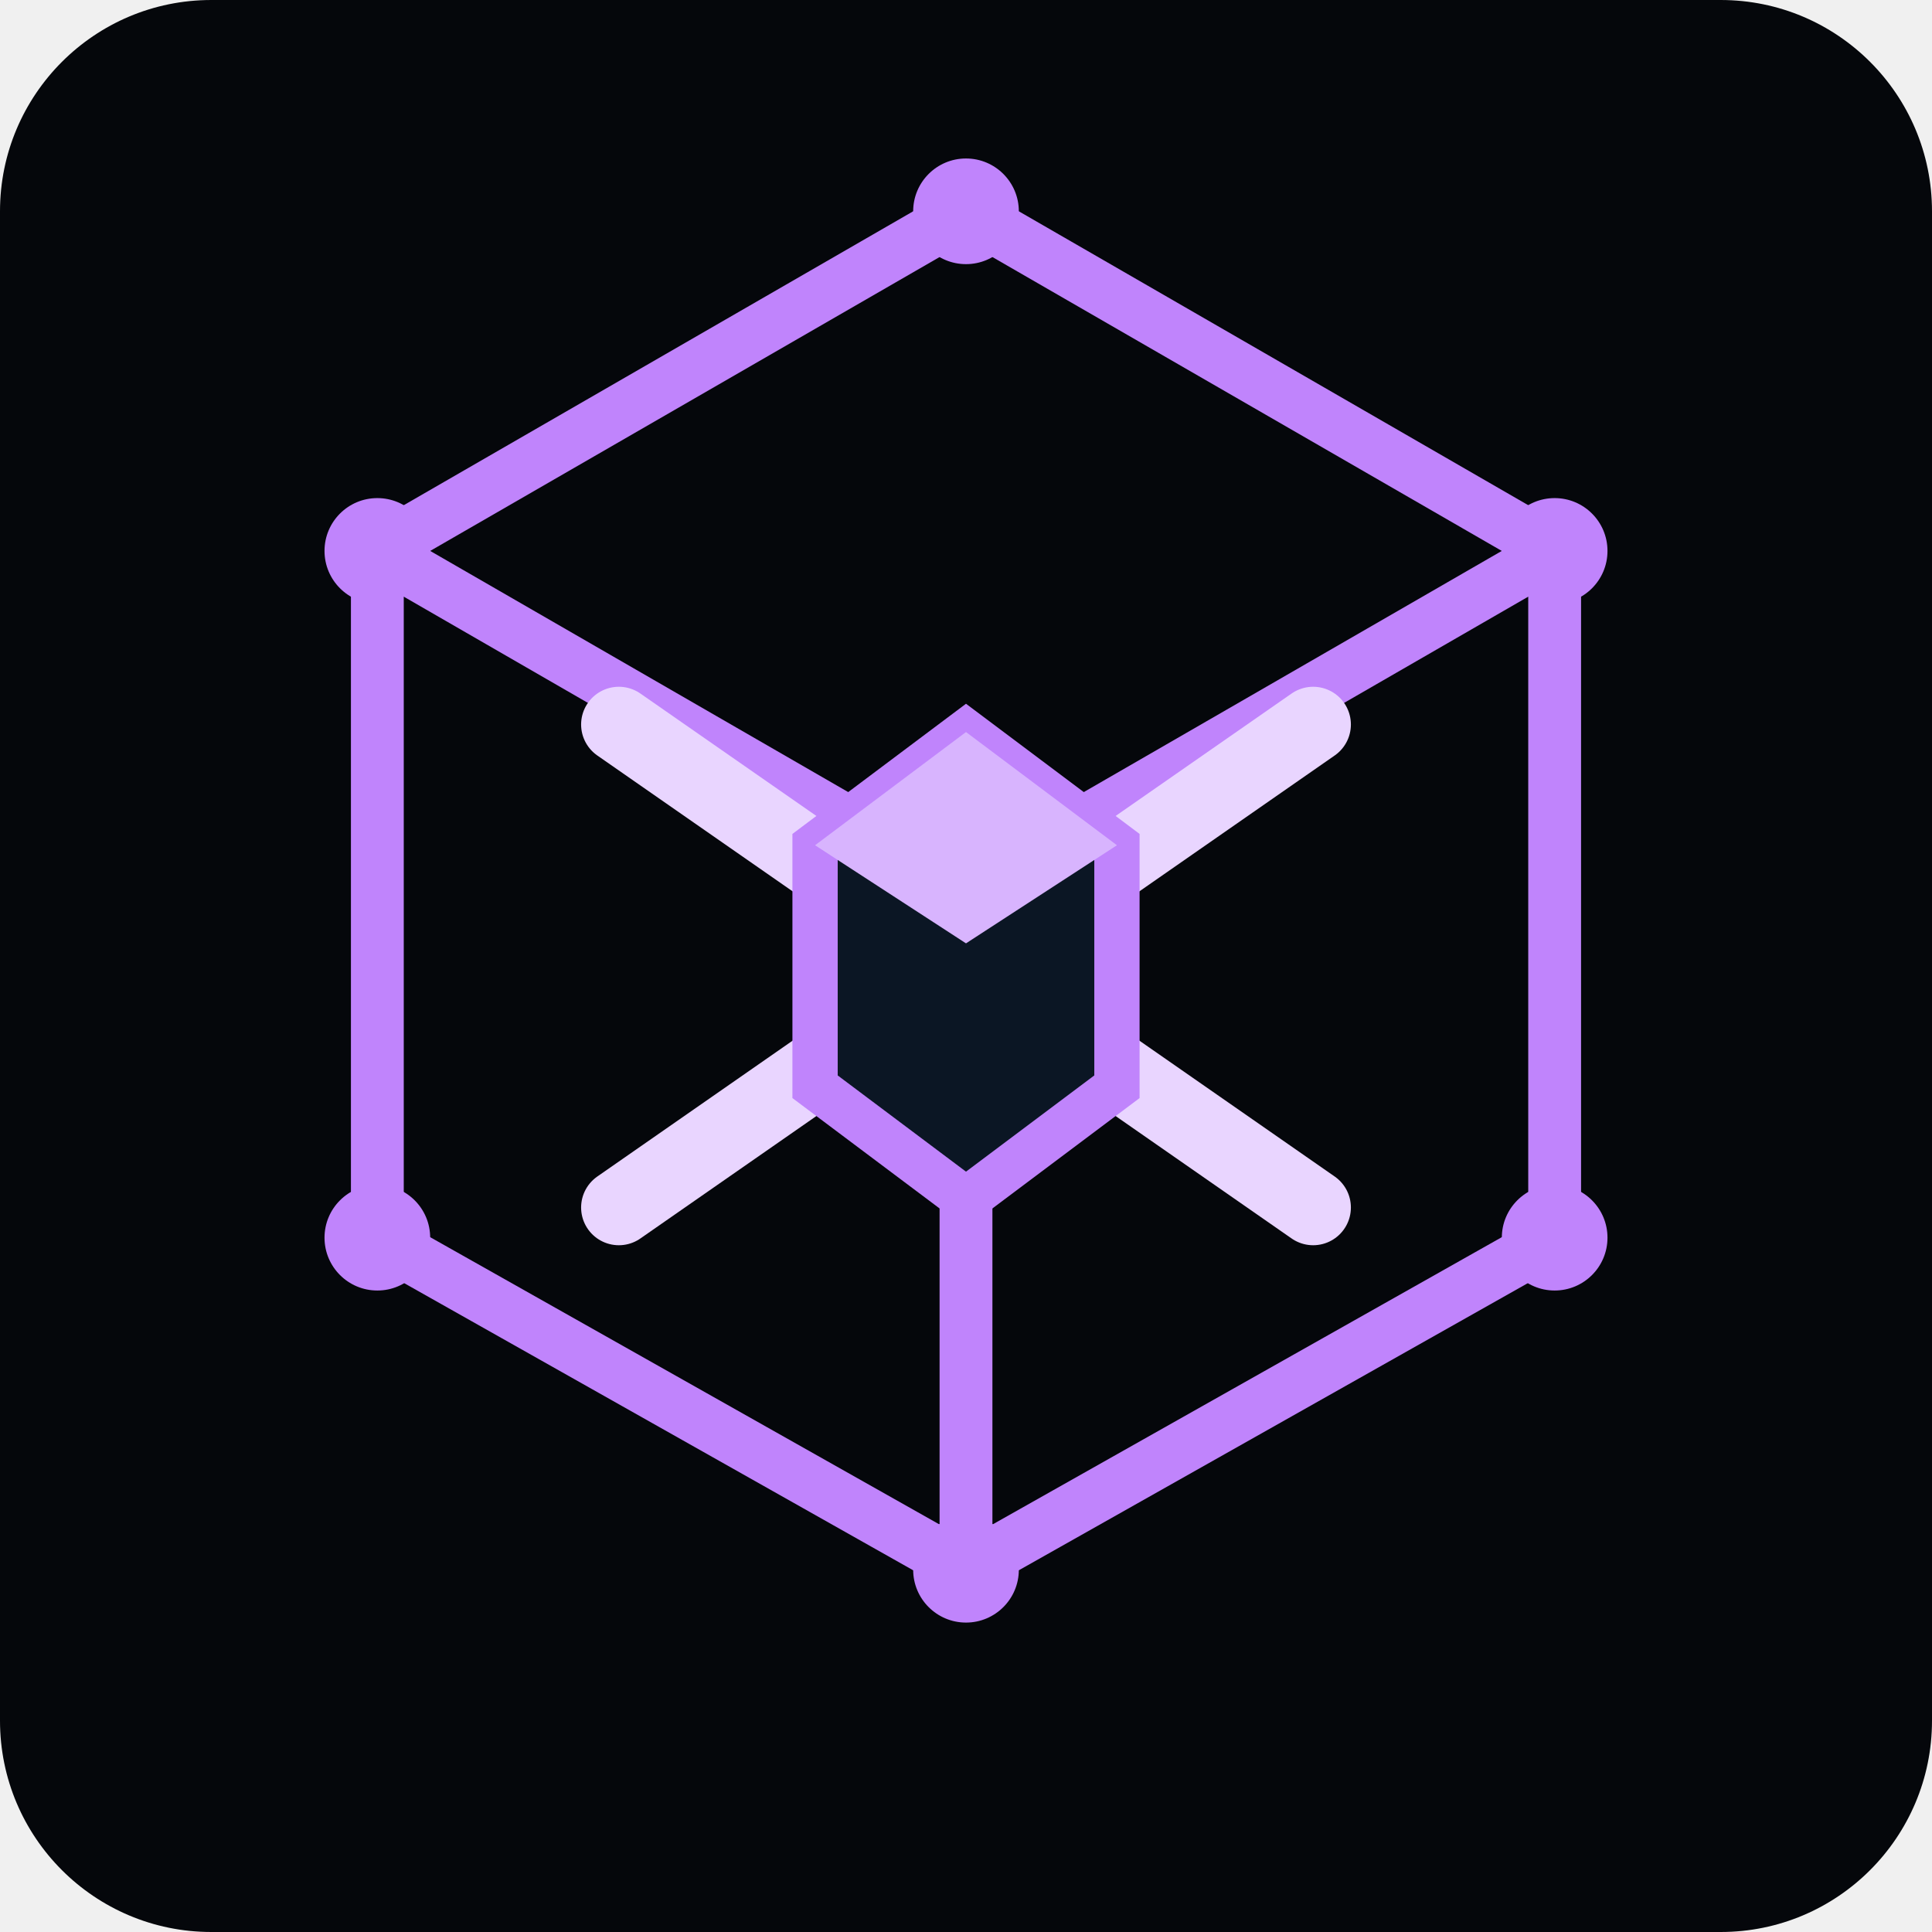
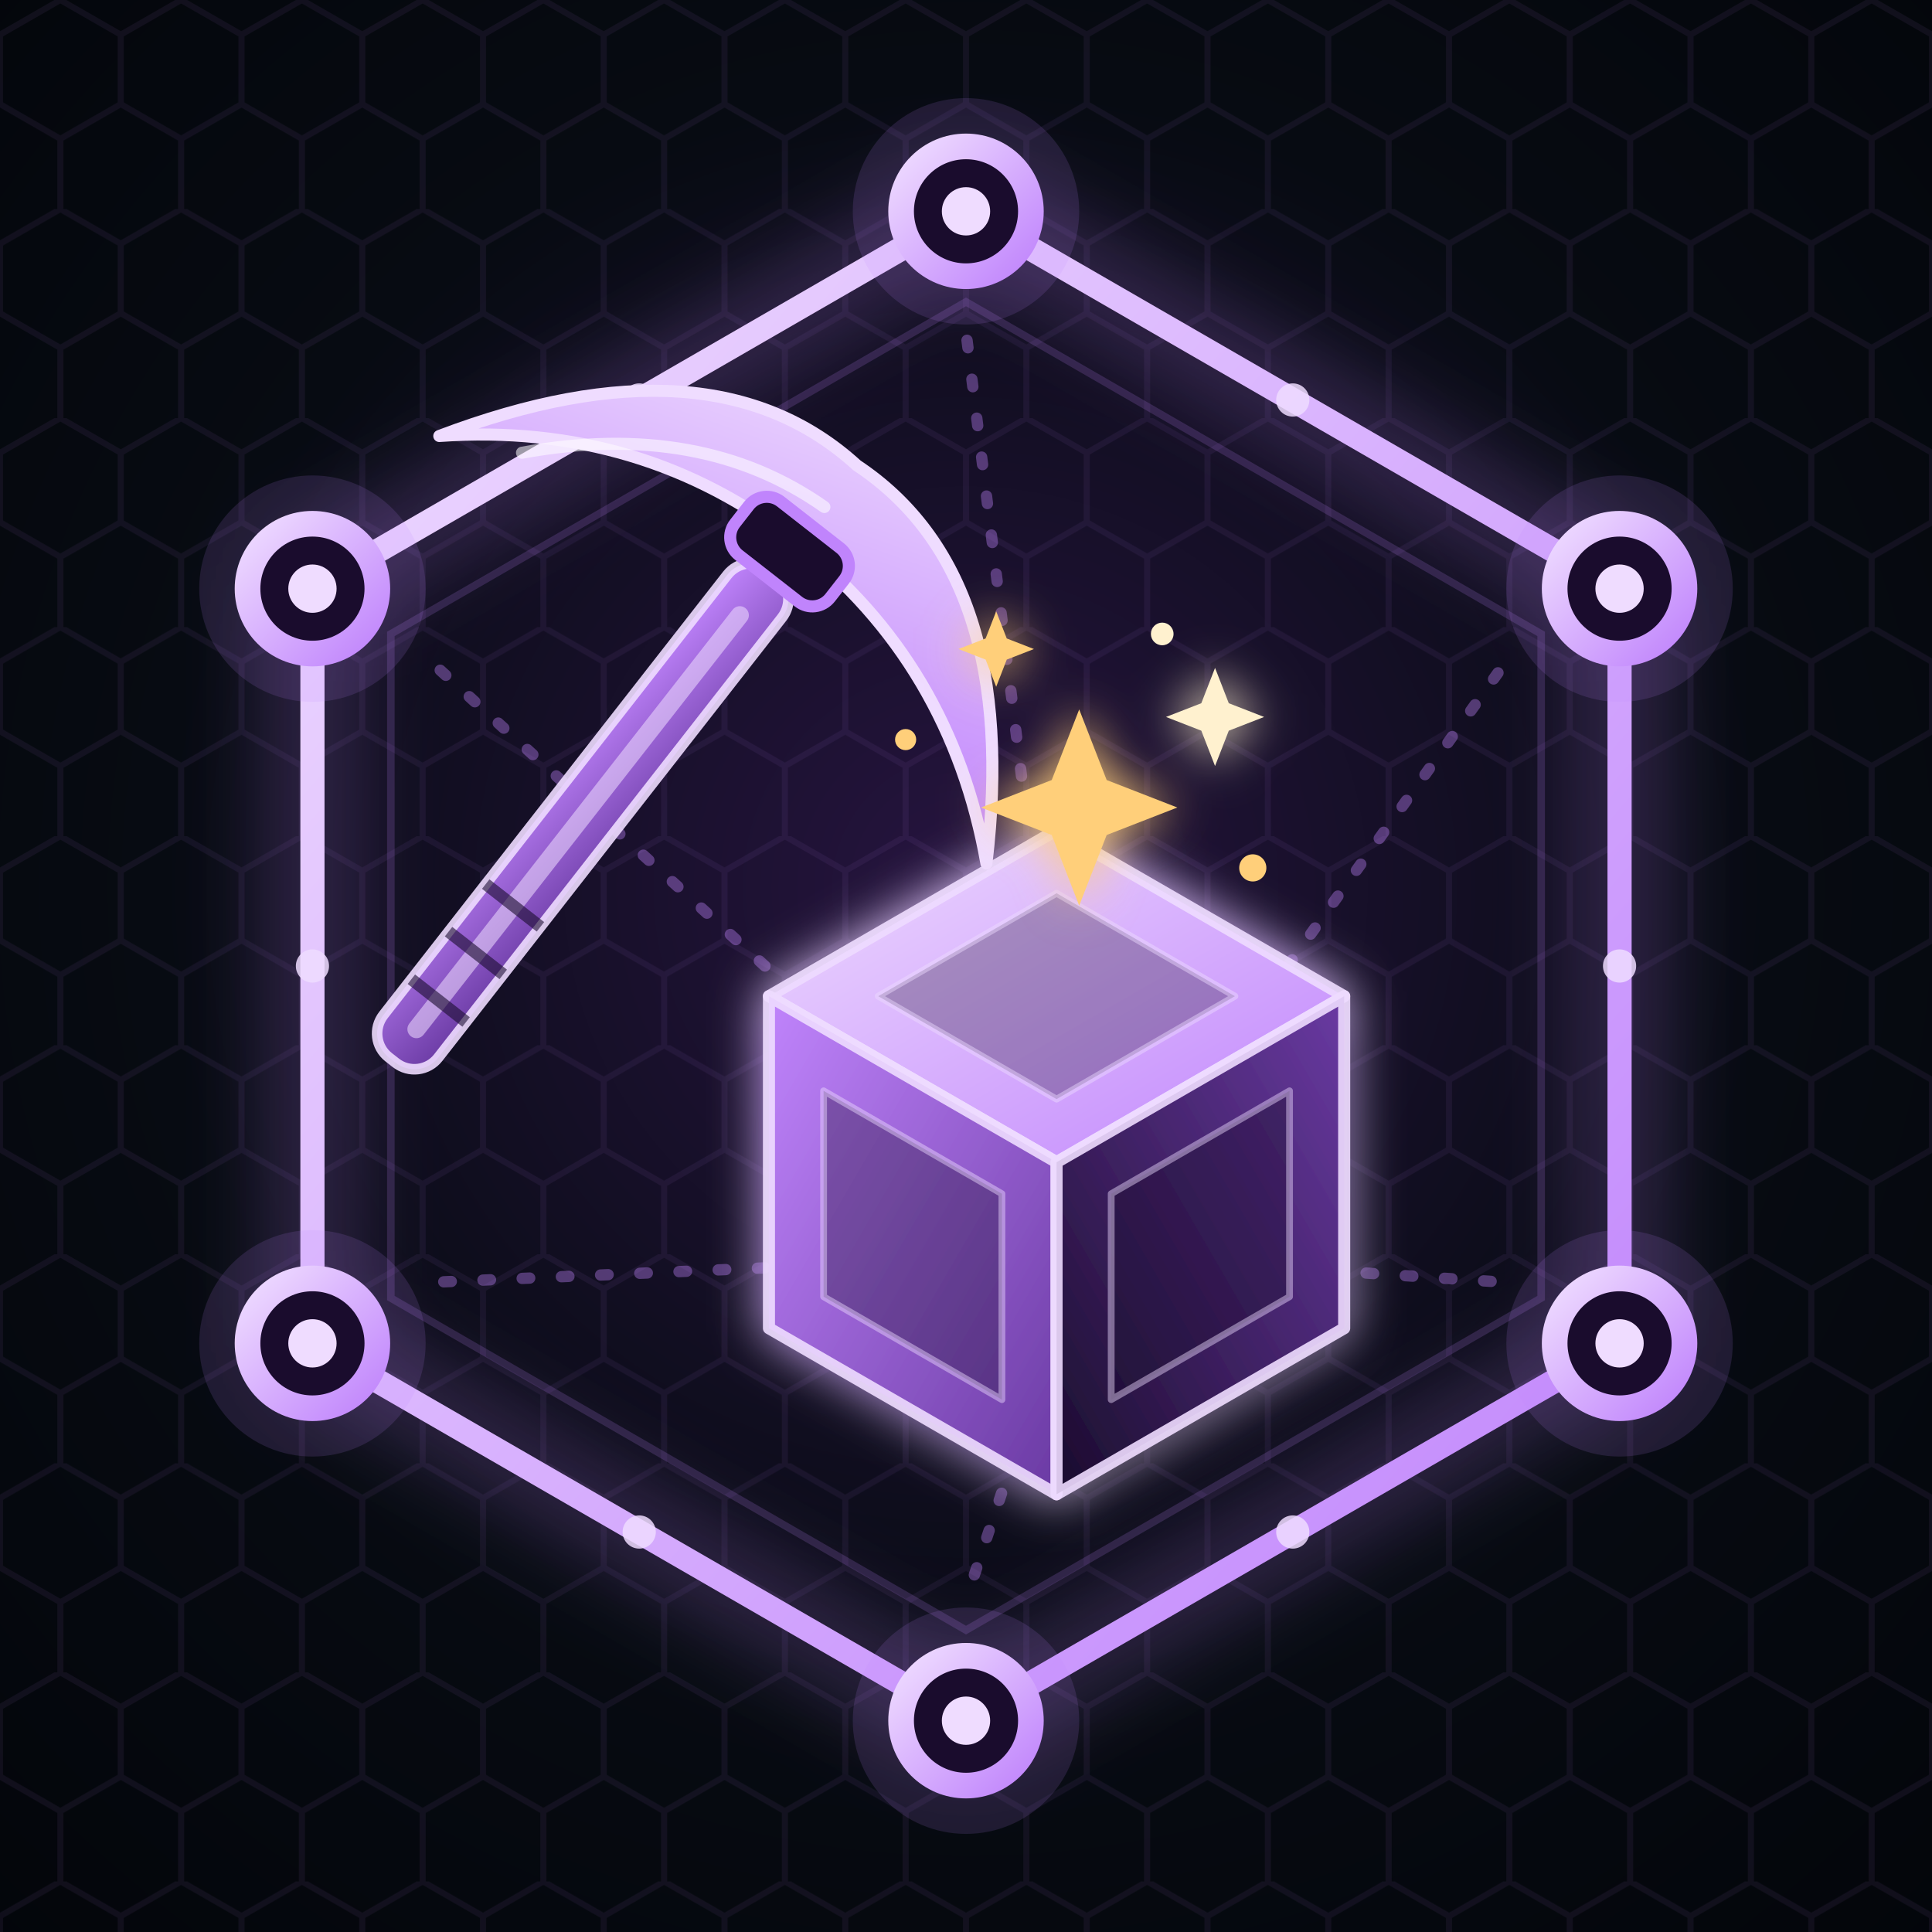
<svg xmlns="http://www.w3.org/2000/svg" width="256" height="256" viewBox="0 0 256 256">
-   <rect width="256" height="256" rx="28" fill="#05070b" />
-   <g fill="none" stroke="#c084fc" stroke-width="7" stroke-linecap="round" stroke-linejoin="round">
-     <path d="M128 28L206 73V164L128 208L50 164V73Z" />
-     <path d="M50 73L128 118L206 73M128 118V208" />
+   <defs>
+     <radialGradient id="bgc" cx="50%" cy="46%" r="75%">
+       <stop offset="0" stop-color="#26143f" />
+       <stop offset="0.55" stop-color="#070b12" />
+       <stop offset="1" stop-color="#03050a" />
+     </radialGradient>
+     <linearGradient id="topc" x1="0" y1="0" x2="1" y2="1">
+       <stop offset="0" stop-color="#efdcff" />
+       <stop offset="1" stop-color="#c084fc" />
+     </linearGradient>
+     <linearGradient id="lefc" x1="0" y1="0" x2="1" y2="1">
+       <stop offset="0" stop-color="#c084fc" />
+       <stop offset="1" stop-color="#6a3aa3" />
+     </linearGradient>
+     <linearGradient id="rigc" x1="1" y1="0" x2="0" y2="1">
+       <stop offset="0" stop-color="#6a3aa3" />
+       <stop offset="1" stop-color="#1a0c2d" />
+     </linearGradient>
+     <linearGradient id="strc" x1="0" y1="0" x2="1" y2="1">
+       <stop offset="0" stop-color="#efdcff" />
+       <stop offset="1" stop-color="#c084fc" />
+     </linearGradient>
+     <filter id="glowc" x="-30%" y="-30%" width="160%" height="160%">
+       <feGaussianBlur stdDeviation="3.2" result="b" />
+       <feMerge>
+         <feMergeNode in="b" />
+         <feMergeNode in="SourceGraphic" />
+       </feMerge>
+     </filter>
+     <filter id="softc" x="-50%" y="-50%" width="200%" height="200%">
+       <feGaussianBlur stdDeviation="6" />
+     </filter>
+     <pattern id="gridc" width="16" height="27.7" patternUnits="userSpaceOnUse" patternTransform="translate(0 0)">
+       <path d="M8 0L16 4.6V13.8L8 18.4L0 13.8V4.6Z M8 18.4V27.7 M0 13.8L-8 18.4 M16 13.8L24 18.4" fill="none" stroke="#c084fc" stroke-opacity="0.07" stroke-width="0.8" />
+     </pattern>
+   </defs>
+   <rect width="256" height="256" fill="url(#bgc)" />
+   <rect width="256" height="256" fill="url(#gridc)" />
+   <polygon points="128,40 204.21,84 204.21,172 128,216 51.79,172 51.79,84" fill="none" stroke="#c084fc" stroke-opacity="0.18" stroke-width="1" />
+   <polygon points="128,28 214.6,78 214.6,178 128,228 41.4,178 41.4,78" fill="none" stroke="#c084fc" stroke-opacity="0.35" stroke-width="7" filter="url(#softc)" />
+   <polygon points="128,28 214.6,78 214.6,178 128,228 41.4,178 41.4,78" fill="none" stroke="url(#strc)" stroke-width="3.2" stroke-linejoin="round" />
+   <circle cx="171.3" cy="53" r="2.2" fill="#efdcff" fill-opacity="0.85" />
+   <circle cx="214.6" cy="128" r="2.2" fill="#efdcff" fill-opacity="0.85" />
+   <circle cx="171.3" cy="203" r="2.2" fill="#efdcff" fill-opacity="0.85" />
+   <circle cx="84.7" cy="203" r="2.2" fill="#efdcff" fill-opacity="0.85" />
+   <circle cx="41.4" cy="128" r="2.2" fill="#efdcff" fill-opacity="0.85" />
+   <circle cx="84.7" cy="53" r="2.2" fill="#efdcff" fill-opacity="0.85" />
+   <circle cx="128" cy="28" r="15" fill="#c084fc" fill-opacity="0.14" />
+   <circle cx="128" cy="28" r="8.6" fill="#1a0c2d" stroke="url(#strc)" stroke-width="3.4" />
+   <circle cx="128" cy="28" r="3.2" fill="#efdcff" />
+   <circle cx="214.6" cy="78" r="15" fill="#c084fc" fill-opacity="0.14" />
+   <circle cx="214.6" cy="78" r="8.6" fill="#1a0c2d" stroke="url(#strc)" stroke-width="3.4" />
+   <circle cx="214.6" cy="78" r="3.2" fill="#efdcff" />
+   <circle cx="214.6" cy="178" r="15" fill="#c084fc" fill-opacity="0.14" />
+   <circle cx="214.6" cy="178" r="8.6" fill="#1a0c2d" stroke="url(#strc)" stroke-width="3.4" />
+   <circle cx="214.6" cy="178" r="3.2" fill="#efdcff" />
+   <circle cx="128" cy="228" r="15" fill="#c084fc" fill-opacity="0.14" />
+   <circle cx="128" cy="228" r="8.6" fill="#1a0c2d" stroke="url(#strc)" stroke-width="3.4" />
+   <circle cx="128" cy="228" r="3.2" fill="#efdcff" />
+   <circle cx="41.4" cy="178" r="15" fill="#c084fc" fill-opacity="0.14" />
+   <circle cx="41.4" cy="178" r="8.6" fill="#1a0c2d" stroke="url(#strc)" stroke-width="3.4" />
+   <circle cx="41.4" cy="178" r="3.2" fill="#efdcff" />
+   <circle cx="41.4" cy="78" r="15" fill="#c084fc" fill-opacity="0.14" />
+   <circle cx="41.4" cy="78" r="8.6" fill="#1a0c2d" stroke="url(#strc)" stroke-width="3.4" />
+   <circle cx="41.4" cy="78" r="3.2" fill="#efdcff" />
+   <line x1="136" y1="108" x2="128" y2="44" stroke="#c084fc" stroke-opacity="0.38" stroke-width="1.5" stroke-dasharray="1 4.2" stroke-linecap="round" />
+   <line x1="170.64" y1="128" x2="200.75" y2="86" stroke="#c084fc" stroke-opacity="0.38" stroke-width="1.5" stroke-dasharray="1 4.2" stroke-linecap="round" />
+   <line x1="170.64" y1="168" x2="200.75" y2="170" stroke="#c084fc" stroke-opacity="0.38" stroke-width="1.5" stroke-dasharray="1 4.2" stroke-linecap="round" />
+   <line x1="136" y1="188" x2="128" y2="212" stroke="#c084fc" stroke-opacity="0.38" stroke-width="1.5" stroke-dasharray="1 4.2" stroke-linecap="round" />
+   <line x1="101.36" y1="168" x2="55.25" y2="170" stroke="#c084fc" stroke-opacity="0.38" stroke-width="1.5" stroke-dasharray="1 4.2" stroke-linecap="round" />
+   <line x1="101.36" y1="128" x2="55.25" y2="86" stroke="#c084fc" stroke-opacity="0.38" stroke-width="1.5" stroke-dasharray="1 4.2" stroke-linecap="round" />
+   <g filter="url(#glowc)">
+     <polygon points="140,110 178.11,132 140,154 101.89,132" fill="url(#topc)" stroke="#efdcff" stroke-opacity="0.9" stroke-width="1.6" stroke-linejoin="round" />
+     <polygon points="101.89,132 140,154 140,198 101.89,176" fill="url(#lefc)" stroke="#efdcff" stroke-opacity="0.9" stroke-width="1.6" stroke-linejoin="round" />
+     <polygon points="140,154 178.11,132 178.11,176 140,198" fill="url(#rigc)" stroke="#efdcff" stroke-opacity="0.9" stroke-width="1.6" stroke-linejoin="round" />
+     <polygon points="140,118.36 163.63,132 140,145.64 116.37,132" fill="#1a0c2d" fill-opacity="0.3" stroke="#efdcff" stroke-opacity="0.45" stroke-width="0.9" stroke-linejoin="round" />
+     <polygon points="109.13,144.54 132.76,158.18 132.76,185.46 109.13,171.82" fill="#1a0c2d" fill-opacity="0.34" stroke="#efdcff" stroke-opacity="0.45" stroke-width="0.9" stroke-linejoin="round" />
+     <polygon points="147.24,158.18 170.87,144.54 170.87,171.82 147.24,185.46" fill="#1a0c2d" fill-opacity="0.4" stroke="#efdcff" stroke-opacity="0.45" stroke-width="0.9" stroke-linejoin="round" />
  </g>
-   <g fill="#c084fc">
-     <circle cx="128" cy="28" r="7" />
-     <circle cx="206" cy="73" r="7" />
-     <circle cx="206" cy="164" r="7" />
-     <circle cx="128" cy="208" r="7" />
-     <circle cx="50" cy="164" r="7" />
-     <circle cx="50" cy="73" r="7" />
+   <g transform="translate(100 79) rotate(38) scale(1.0)">
+     <rect x="-4.6" y="-4" width="9.2" height="82" rx="4" fill="url(#lefc)" stroke="#efdcff" stroke-opacity="0.9" stroke-width="1.4" />
+     <rect x="-1.2" y="2" width="2.4" height="72" rx="1.2" fill="#efdcff" fill-opacity="0.55" />
+     <line x1="-4.6" y1="52" x2="4.6" y2="52" stroke="#1a0c2d" stroke-opacity="0.6" stroke-width="1.6" />
+     <line x1="-4.6" y1="60" x2="4.6" y2="60" stroke="#1a0c2d" stroke-opacity="0.6" stroke-width="1.6" />
+     <line x1="-4.6" y1="68" x2="4.6" y2="68" stroke="#1a0c2d" stroke-opacity="0.6" stroke-width="1.6" />
+     <path d="M-46 9 Q -26 -24 0 -22 Q 26 -24 46 9 Q 26 -9 0 -9 Q -26 -9 -46 9 Z" fill="url(#topc)" stroke="#efdcff" stroke-width="1.6" stroke-linejoin="round" />
+     <path d="M-36 4 Q -20 -14 0 -15" fill="none" stroke="#ffffff" stroke-opacity="0.55" stroke-width="1.6" stroke-linecap="round" />
+     <rect x="-8" y="-12" width="16" height="9" rx="3" fill="#1a0c2d" stroke="#c084fc" stroke-width="1.6" />
  </g>
-   <g fill="none" stroke="#e9d5ff" stroke-width="10" stroke-linecap="round">
-     <path d="M82 96L174 160M174 96L82 160" />
+   <g filter="url(#glowc)">
+     <path d="M143 94 L146.64 103.36 L156 107 L146.64 110.64 L143 120 L139.36 110.64 L130 107 L139.36 103.36 Z" fill="#ffcf7a" />
+     <path d="M161 88.5 L162.82 93.18 L167.5 95 L162.82 96.82 L161 101.5 L159.18 96.82 L154.5 95 L159.18 93.18 Z" fill="#fff1cf" />
+     <path d="M132 81 L133.4 84.6 L137 86 L133.4 87.4 L132 91 L130.6 87.4 L127 86 L130.6 84.6 Z" fill="#ffcf7a" />
  </g>
-   <path d="M108 112L128 97L148 112V144L128 159L108 144Z" fill="#0b1624" stroke="#c084fc" stroke-width="6" />
-   <path d="M128 97L148 112L128 125L108 112Z" fill="#d8b4fe" />
+   <circle cx="166" cy="115" r="1.8" fill="#ffcf7a" />
+   <circle cx="154" cy="84" r="1.5" fill="#fff1cf" />
+   <circle cx="120" cy="98" r="1.4" fill="#ffcf7a" />
</svg>
